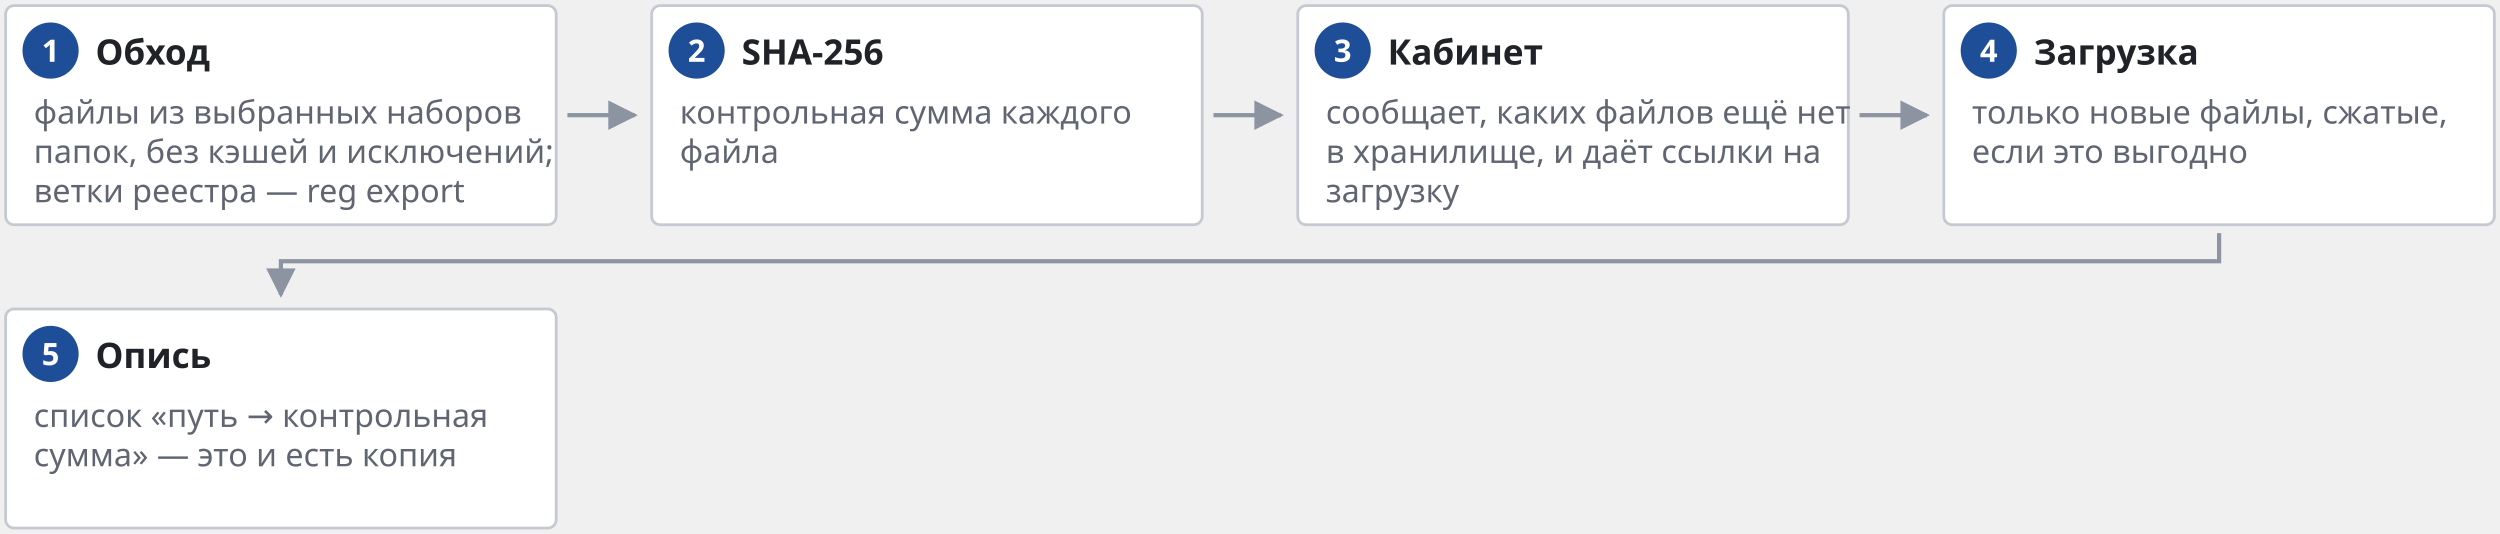
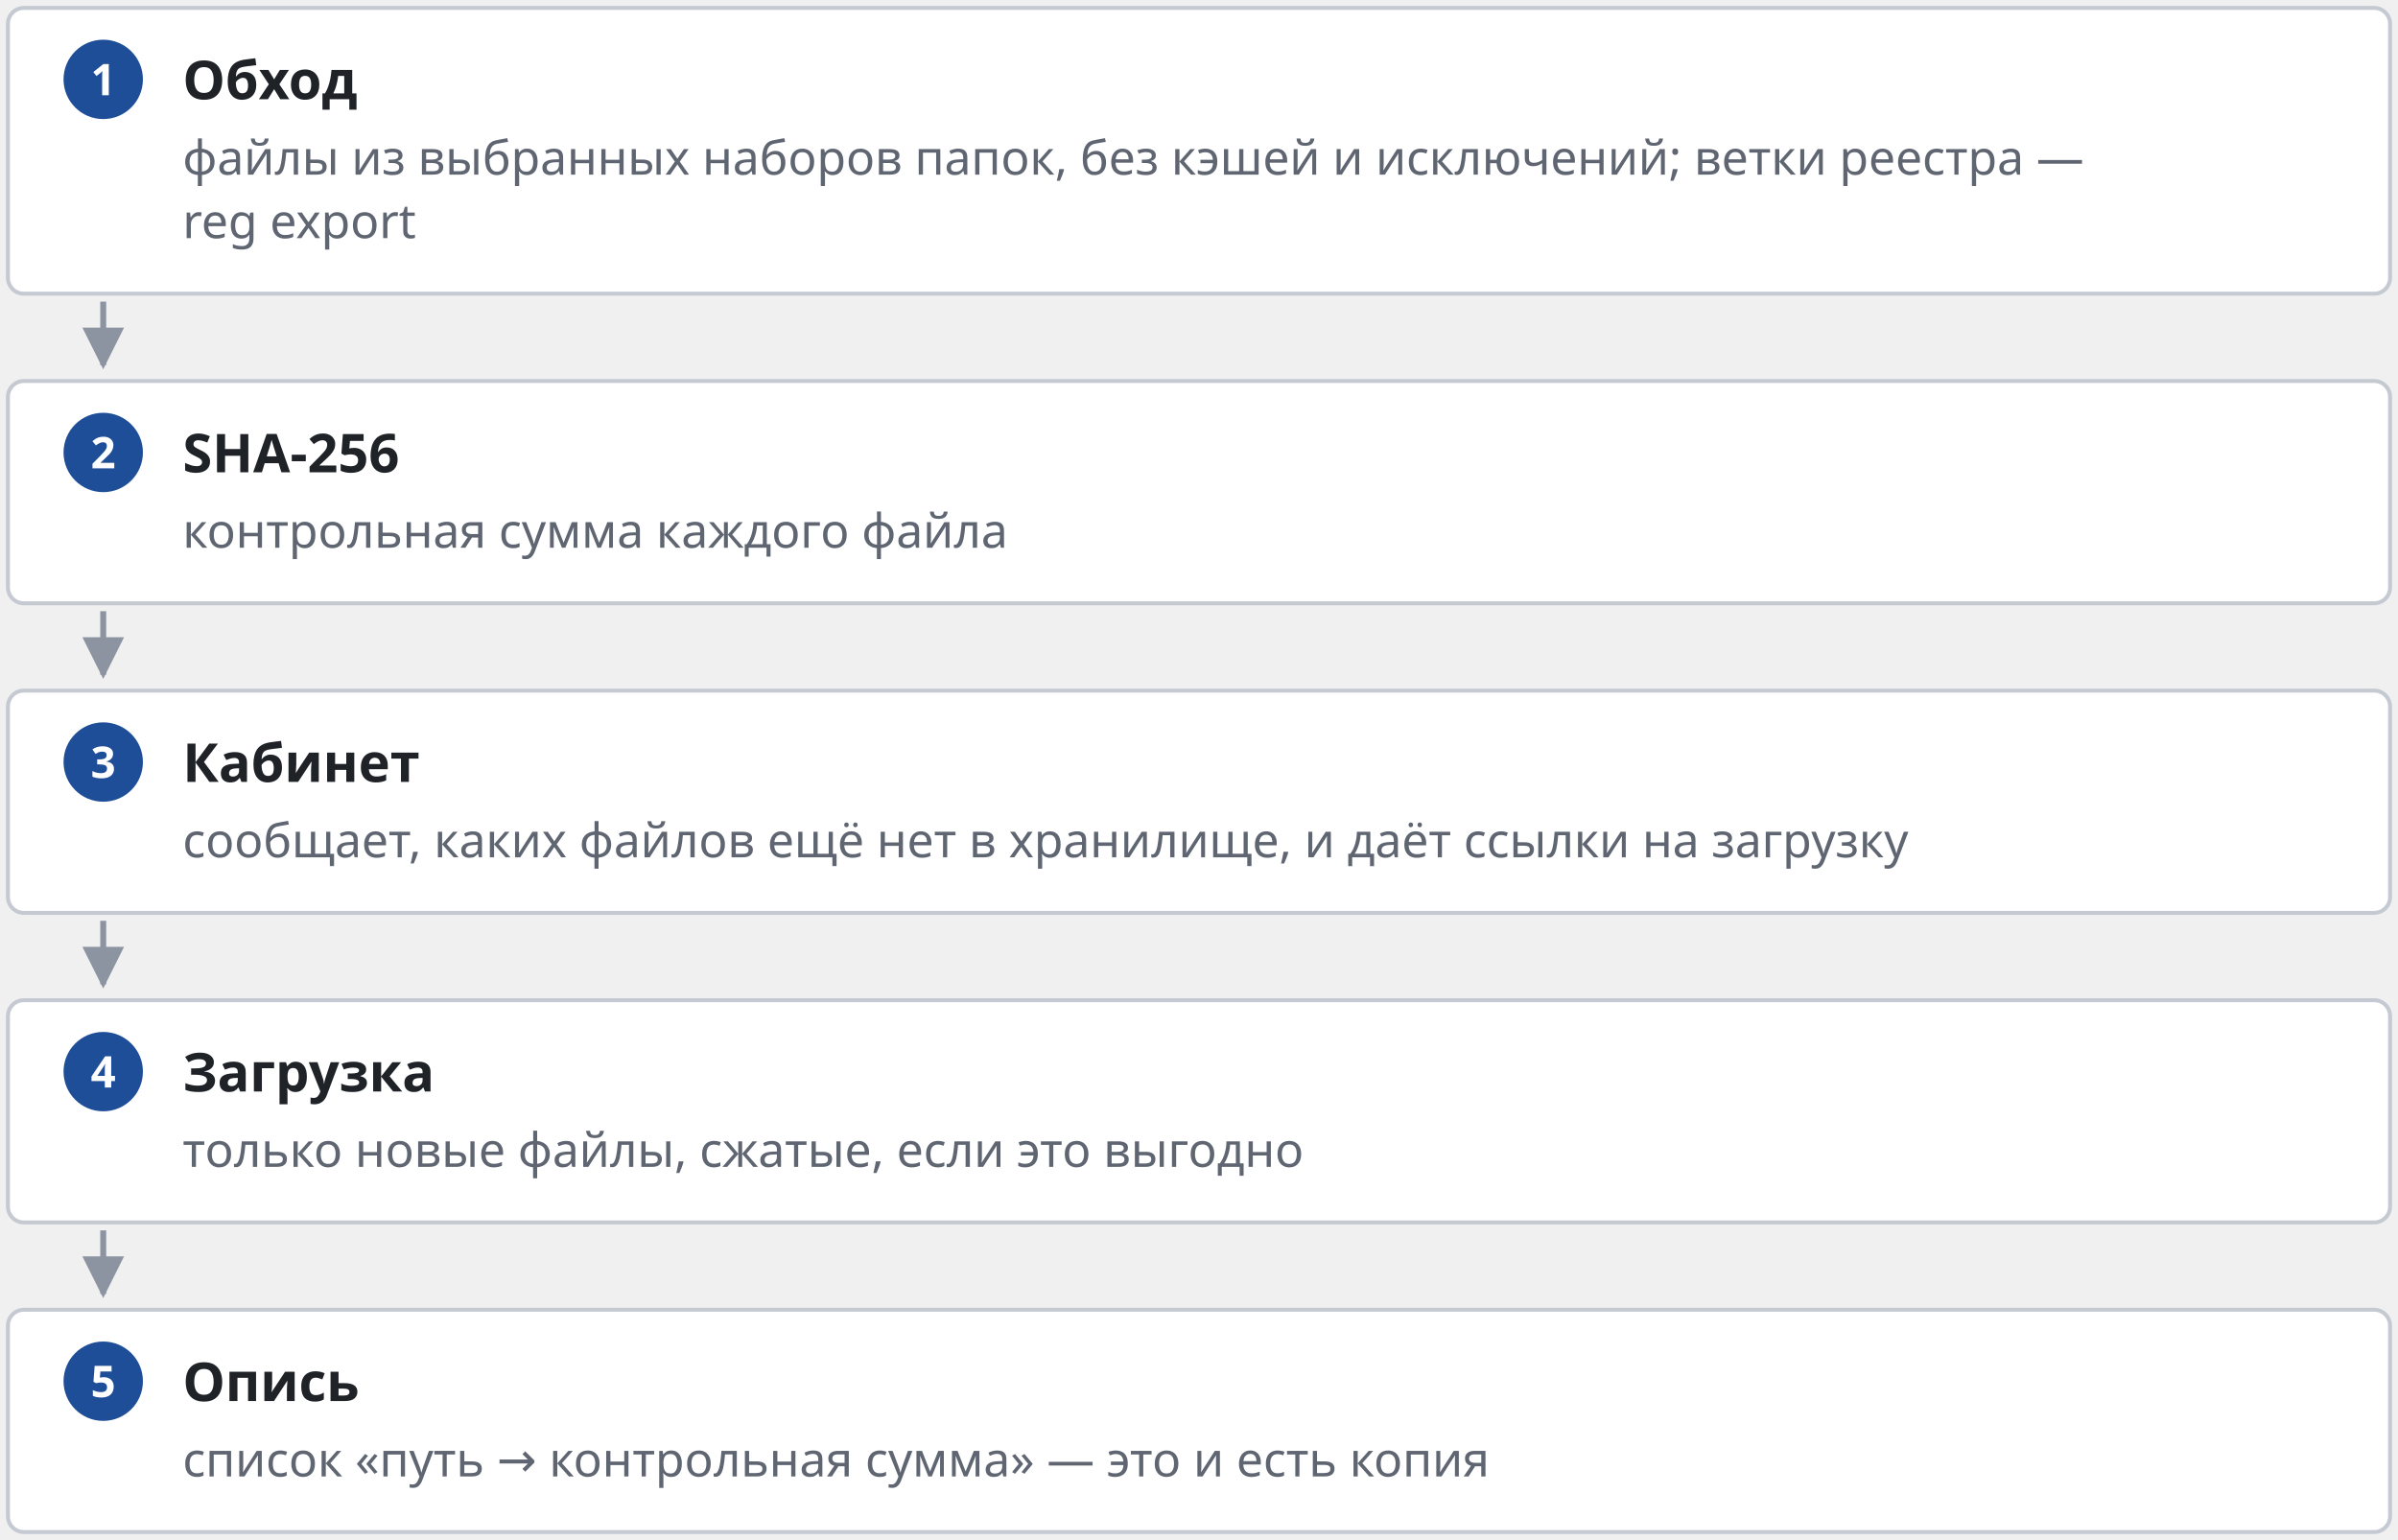
- <svg xmlns="http://www.w3.org/2000/svg" viewBox="0 0 890 190" width="100%" style="max-width:890px;font-family:IBM Plex Sans,sans-serif" role="img" aria-label="Схема: 5 шагов, они перечислены ниже">
+ <svg xmlns="http://www.w3.org/2000/svg" viewBox="0 0 604 388" width="100%" style="max-width:604px;font-family:IBM Plex Sans,sans-serif" role="img" aria-label="Схема: 5 шагов, они перечислены ниже">
  <defs>
    <marker id="ha" viewBox="0 0 10 10" refX="9" refY="5" markerWidth="7" markerHeight="7" orient="auto">
      <path d="M0,0 L10,5 L0,10 z" fill="#8C94A1" />
    </marker>
  </defs>
-   <rect x="2" y="2" width="196" height="78" rx="3" fill="#FFFFFF" stroke="#C5CAD2" />
-   <circle cx="18" cy="18" r="10" fill="#1F4E99" />
-   <text x="18" y="22" font-size="11" font-weight="600" fill="#fff" text-anchor="middle">1</text>
-   <text x="34" y="23" font-size="12.5" font-weight="600" fill="#1F2328">Обход</text>
-   <text x="12" y="44" font-size="11.5" fill="#5F6672">файлы из выбранных наборов</text>
-   <text x="12" y="58" font-size="11.5" fill="#5F6672">папок, без кэшей и исключений;</text>
-   <text x="12" y="72" font-size="11.5" fill="#5F6672">ветки реестра — reg export</text>
-   <path d="M202 41 h24" stroke="#8C94A1" stroke-width="1.5" marker-end="url(#ha)" />
-   <rect x="232" y="2" width="196" height="78" rx="3" fill="#FFFFFF" stroke="#C5CAD2" />
-   <circle cx="248" cy="18" r="10" fill="#1F4E99" />
-   <text x="248" y="22" font-size="11" font-weight="600" fill="#fff" text-anchor="middle">2</text>
-   <text x="264" y="23" font-size="12.5" font-weight="600" fill="#1F2328">SHA-256</text>
-   <text x="242" y="44" font-size="11.5" fill="#5F6672">контрольная сумма каждого</text>
-   <text x="242" y="58" font-size="11.5" fill="#5F6672">файла</text>
-   <path d="M432 41 h24" stroke="#8C94A1" stroke-width="1.5" marker-end="url(#ha)" />
-   <rect x="462" y="2" width="196" height="78" rx="3" fill="#FFFFFF" stroke="#C5CAD2" />
-   <circle cx="478" cy="18" r="10" fill="#1F4E99" />
-   <text x="478" y="22" font-size="11" font-weight="600" fill="#fff" text-anchor="middle">3</text>
-   <text x="494" y="23" font-size="12.5" font-weight="600" fill="#1F2328">Кабинет</text>
-   <text x="472" y="44" font-size="11.5" fill="#5F6672">сообщает, каких файлов ещё нет</text>
-   <text x="472" y="58" font-size="11.5" fill="#5F6672">в хранилище, и даёт ссылки на</text>
-   <text x="472" y="72" font-size="11.5" fill="#5F6672">загрузку</text>
-   <path d="M662 41 h24" stroke="#8C94A1" stroke-width="1.5" marker-end="url(#ha)" />
-   <rect x="692" y="2" width="196" height="78" rx="3" fill="#FFFFFF" stroke="#C5CAD2" />
-   <circle cx="708" cy="18" r="10" fill="#1F4E99" />
-   <text x="708" y="22" font-size="11" font-weight="600" fill="#fff" text-anchor="middle">4</text>
-   <text x="724" y="23" font-size="12.5" font-weight="600" fill="#1F2328">Загрузка</text>
-   <text x="702" y="44" font-size="11.5" fill="#5F6672">только новые файлы, сжатые,</text>
-   <text x="702" y="58" font-size="11.5" fill="#5F6672">если это выгодно</text>
-   <path d="M790 83 v10 H100 v12" fill="none" stroke="#8C94A1" stroke-width="1.5" marker-end="url(#ha)" />
-   <rect x="2" y="110" width="196" height="78" rx="3" fill="#FFFFFF" stroke="#C5CAD2" />
-   <circle cx="18" cy="126" r="10" fill="#1F4E99" />
-   <text x="18" y="130" font-size="11" font-weight="600" fill="#fff" text-anchor="middle">5</text>
-   <text x="34" y="131" font-size="12.5" font-weight="600" fill="#1F2328">Опись</text>
-   <text x="12" y="152" font-size="11.5" fill="#5F6672">список «путь → контрольная</text>
-   <text x="12" y="166" font-size="11.5" fill="#5F6672">сумма» — это и есть копия</text>
+   <rect x="2" y="2" width="600" height="72" rx="4" fill="#FFFFFF" stroke="#C5CAD2" />
+   <circle cx="26" cy="20" r="10" fill="#1F4E99" />
+   <text x="26" y="24" font-size="11" font-weight="600" fill="#fff" text-anchor="middle">1</text>
+   <text x="46" y="25" font-size="13.5" font-weight="600" fill="#1F2328">Обход</text>
+   <text x="46" y="44" font-size="12" fill="#5F6672">файлы из выбранных наборов папок, без кэшей и исключений; ветки реестра —</text>
+   <text x="46" y="60" font-size="12" fill="#5F6672">reg export</text>
+   <path d="M26 76 v16" stroke="#8C94A1" stroke-width="1.5" marker-end="url(#ha)" />
+   <rect x="2" y="96" width="600" height="56" rx="4" fill="#FFFFFF" stroke="#C5CAD2" />
+   <circle cx="26" cy="114" r="10" fill="#1F4E99" />
+   <text x="26" y="118" font-size="11" font-weight="600" fill="#fff" text-anchor="middle">2</text>
+   <text x="46" y="119" font-size="13.5" font-weight="600" fill="#1F2328">SHA-256</text>
+   <text x="46" y="138" font-size="12" fill="#5F6672">контрольная сумма каждого файла</text>
+   <path d="M26 154 v16" stroke="#8C94A1" stroke-width="1.5" marker-end="url(#ha)" />
+   <rect x="2" y="174" width="600" height="56" rx="4" fill="#FFFFFF" stroke="#C5CAD2" />
+   <circle cx="26" cy="192" r="10" fill="#1F4E99" />
+   <text x="26" y="196" font-size="11" font-weight="600" fill="#fff" text-anchor="middle">3</text>
+   <text x="46" y="197" font-size="13.5" font-weight="600" fill="#1F2328">Кабинет</text>
+   <text x="46" y="216" font-size="12" fill="#5F6672">сообщает, каких файлов ещё нет в хранилище, и даёт ссылки на загрузку</text>
+   <path d="M26 232 v16" stroke="#8C94A1" stroke-width="1.5" marker-end="url(#ha)" />
+   <rect x="2" y="252" width="600" height="56" rx="4" fill="#FFFFFF" stroke="#C5CAD2" />
+   <circle cx="26" cy="270" r="10" fill="#1F4E99" />
+   <text x="26" y="274" font-size="11" font-weight="600" fill="#fff" text-anchor="middle">4</text>
+   <text x="46" y="275" font-size="13.5" font-weight="600" fill="#1F2328">Загрузка</text>
+   <text x="46" y="294" font-size="12" fill="#5F6672">только новые файлы, сжатые, если это выгодно</text>
+   <path d="M26 310 v16" stroke="#8C94A1" stroke-width="1.5" marker-end="url(#ha)" />
+   <rect x="2" y="330" width="600" height="56" rx="4" fill="#FFFFFF" stroke="#C5CAD2" />
+   <circle cx="26" cy="348" r="10" fill="#1F4E99" />
+   <text x="26" y="352" font-size="11" font-weight="600" fill="#fff" text-anchor="middle">5</text>
+   <text x="46" y="353" font-size="13.5" font-weight="600" fill="#1F2328">Опись</text>
+   <text x="46" y="372" font-size="12" fill="#5F6672">список «путь → контрольная сумма» — это и есть копия</text>
</svg>
